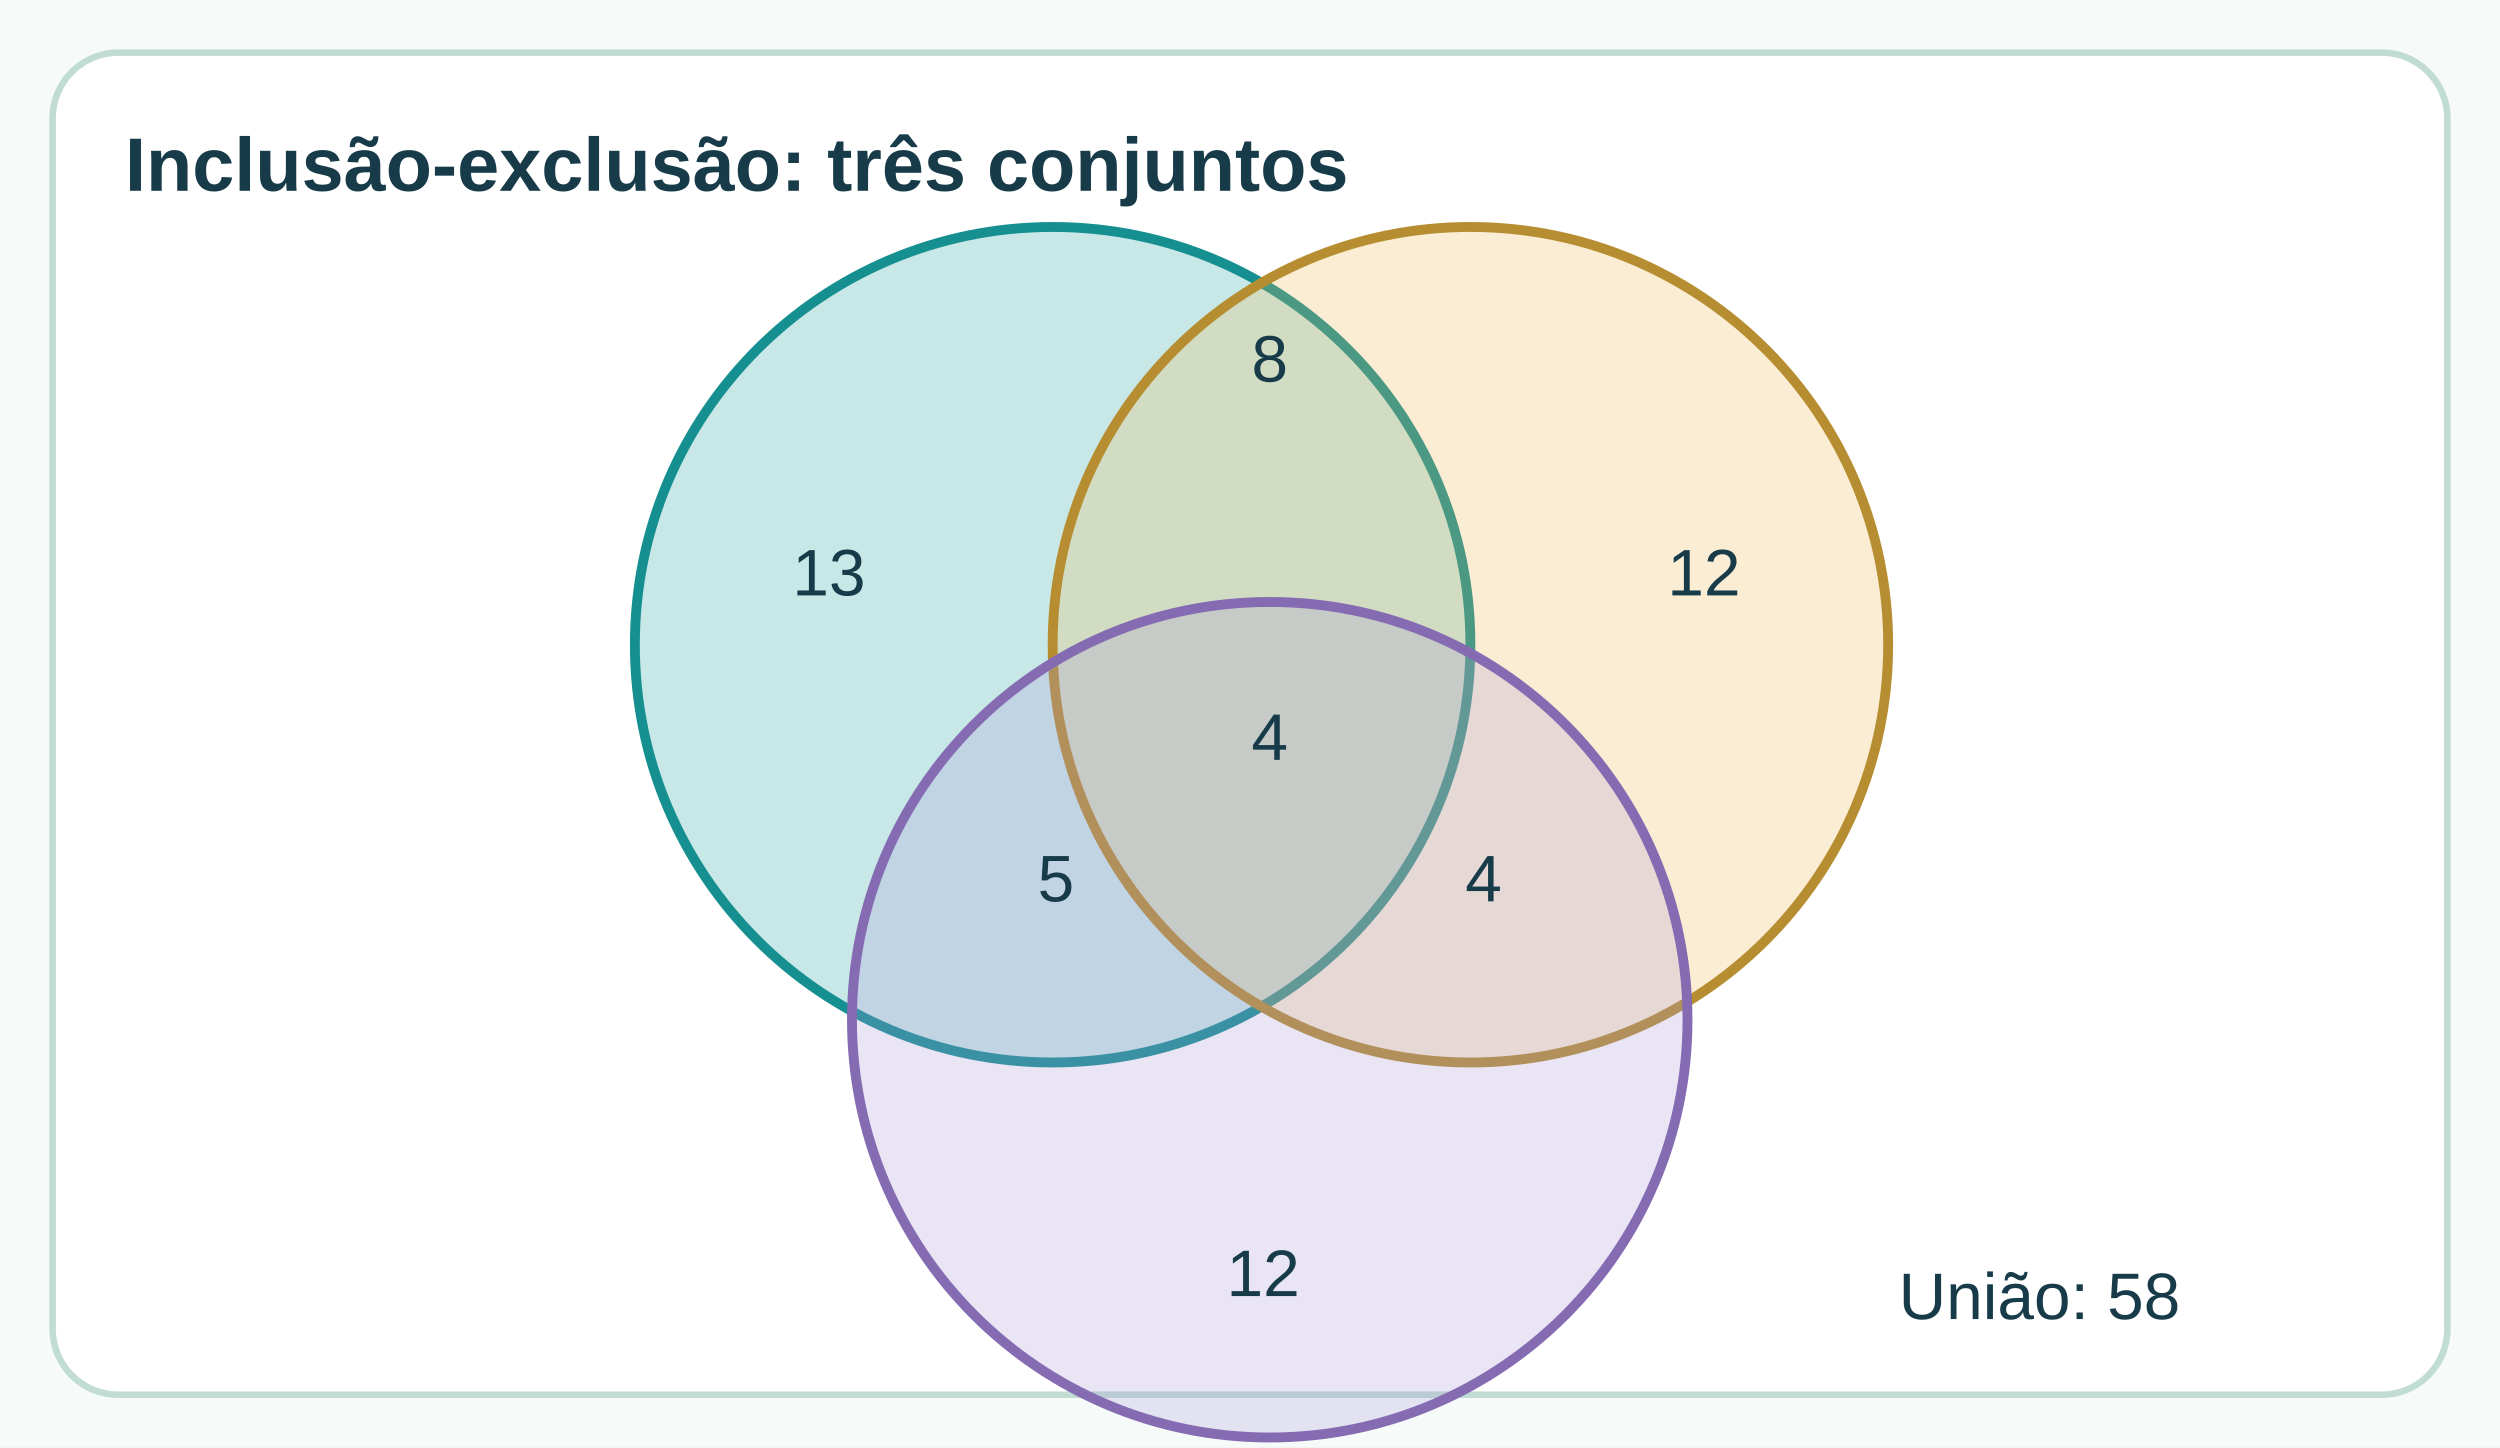
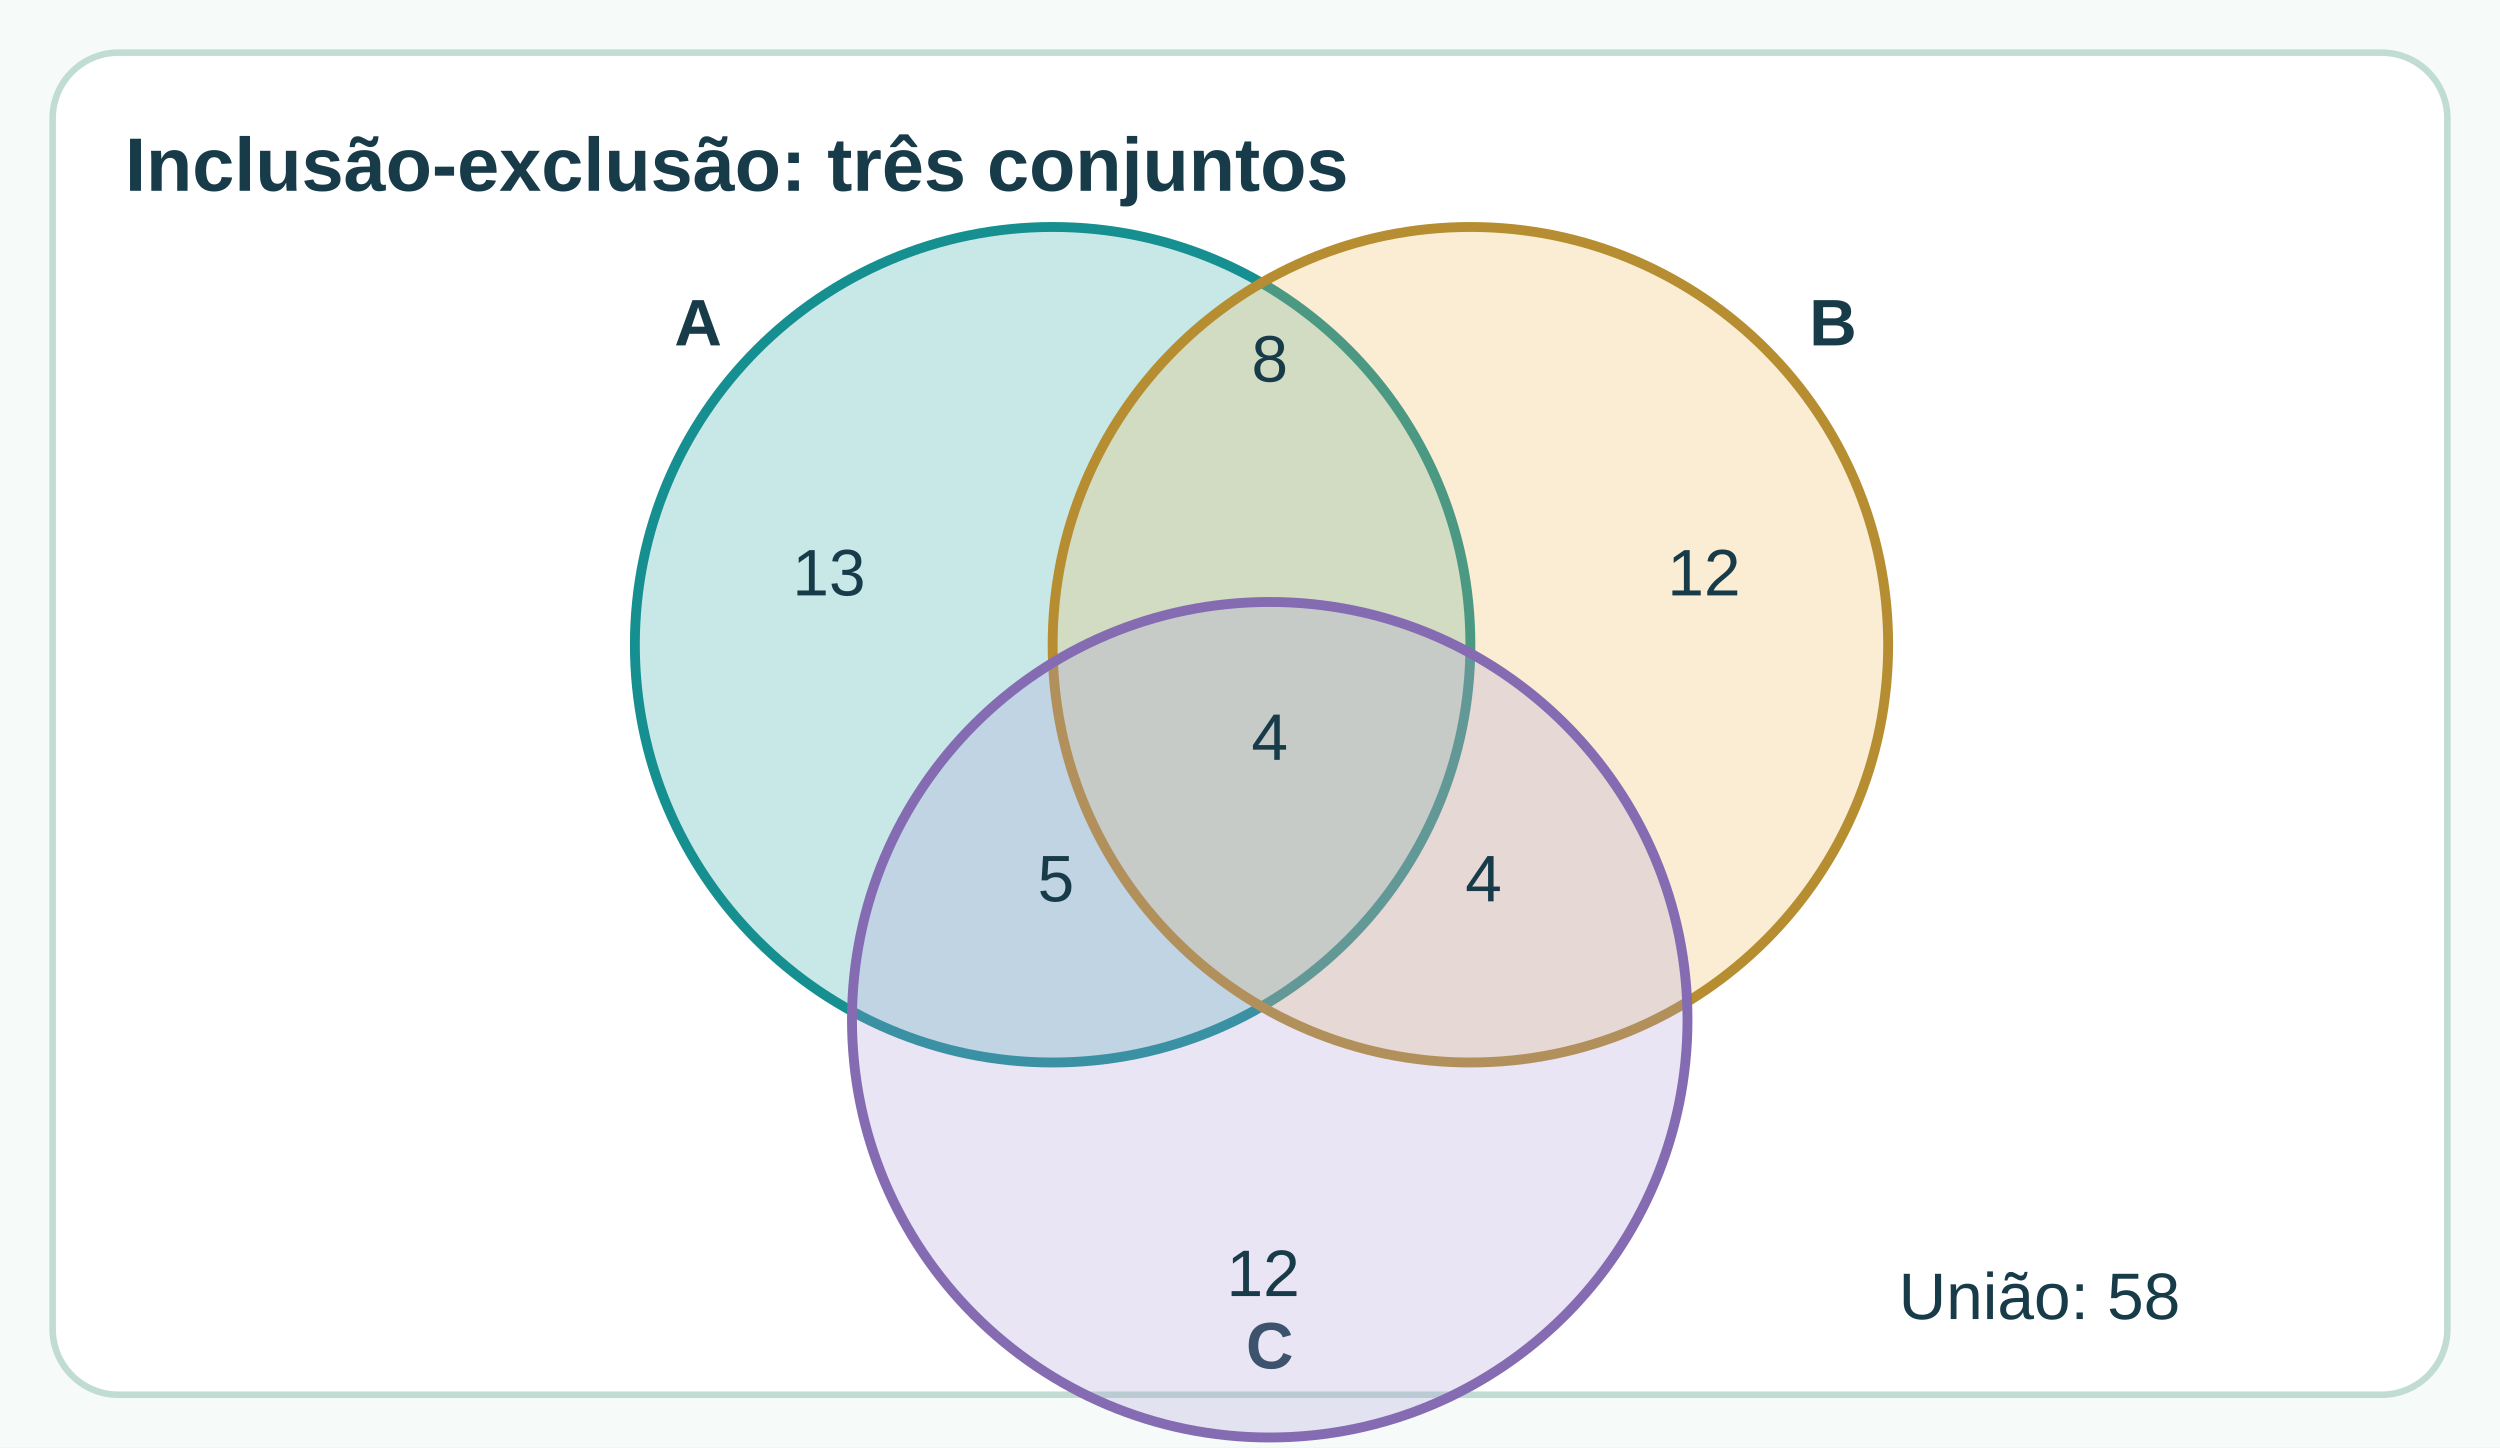
<svg xmlns="http://www.w3.org/2000/svg" width="760" height="440" viewBox="0 0 760 440" role="img">
  <rect width="760" height="440" fill="#f6fbf9" />
  <rect x="16" y="16" width="728" height="408" rx="20" fill="white" stroke="#c1dcd3" stroke-width="2" />
  <text x="38" y="58" font-family="Arial,sans-serif" font-size="23" font-weight="bold" fill="#183b49">Inclusão-exclusão: três conjuntos</text>
  <g font-family="Arial,sans-serif" font-size="20" fill="#183b49">
+     <text x="205" y="105" font-weight="bold">A</text>
+     <text x="550" y="105" font-weight="bold">B</text>
+     <text x="386" y="416" text-anchor="middle" font-weight="bold">C</text>
    <circle cx="320" cy="196" r="127" fill="#24a5a6" fill-opacity=".25" stroke="#168f91" stroke-width="3" />
    <circle cx="447" cy="196" r="127" fill="#ecb856" fill-opacity=".25" stroke="#b68e31" stroke-width="3" />
    <circle cx="386" cy="310" r="127" fill="#a99ad8" fill-opacity=".25" stroke="#846bb2" stroke-width="3" />
    <text x="252" y="181" text-anchor="middle">13</text>
    <text x="518" y="181" text-anchor="middle">12</text>
    <text x="384" y="394" text-anchor="middle">12</text>
    <text x="386" y="116" text-anchor="middle">8</text>
    <text x="321" y="274" text-anchor="middle">5</text>
    <text x="451" y="274" text-anchor="middle">4</text>
    <text x="386" y="231" text-anchor="middle">4</text>
    <text x="620" y="401" text-anchor="middle">União: 58</text>
  </g>
</svg>
